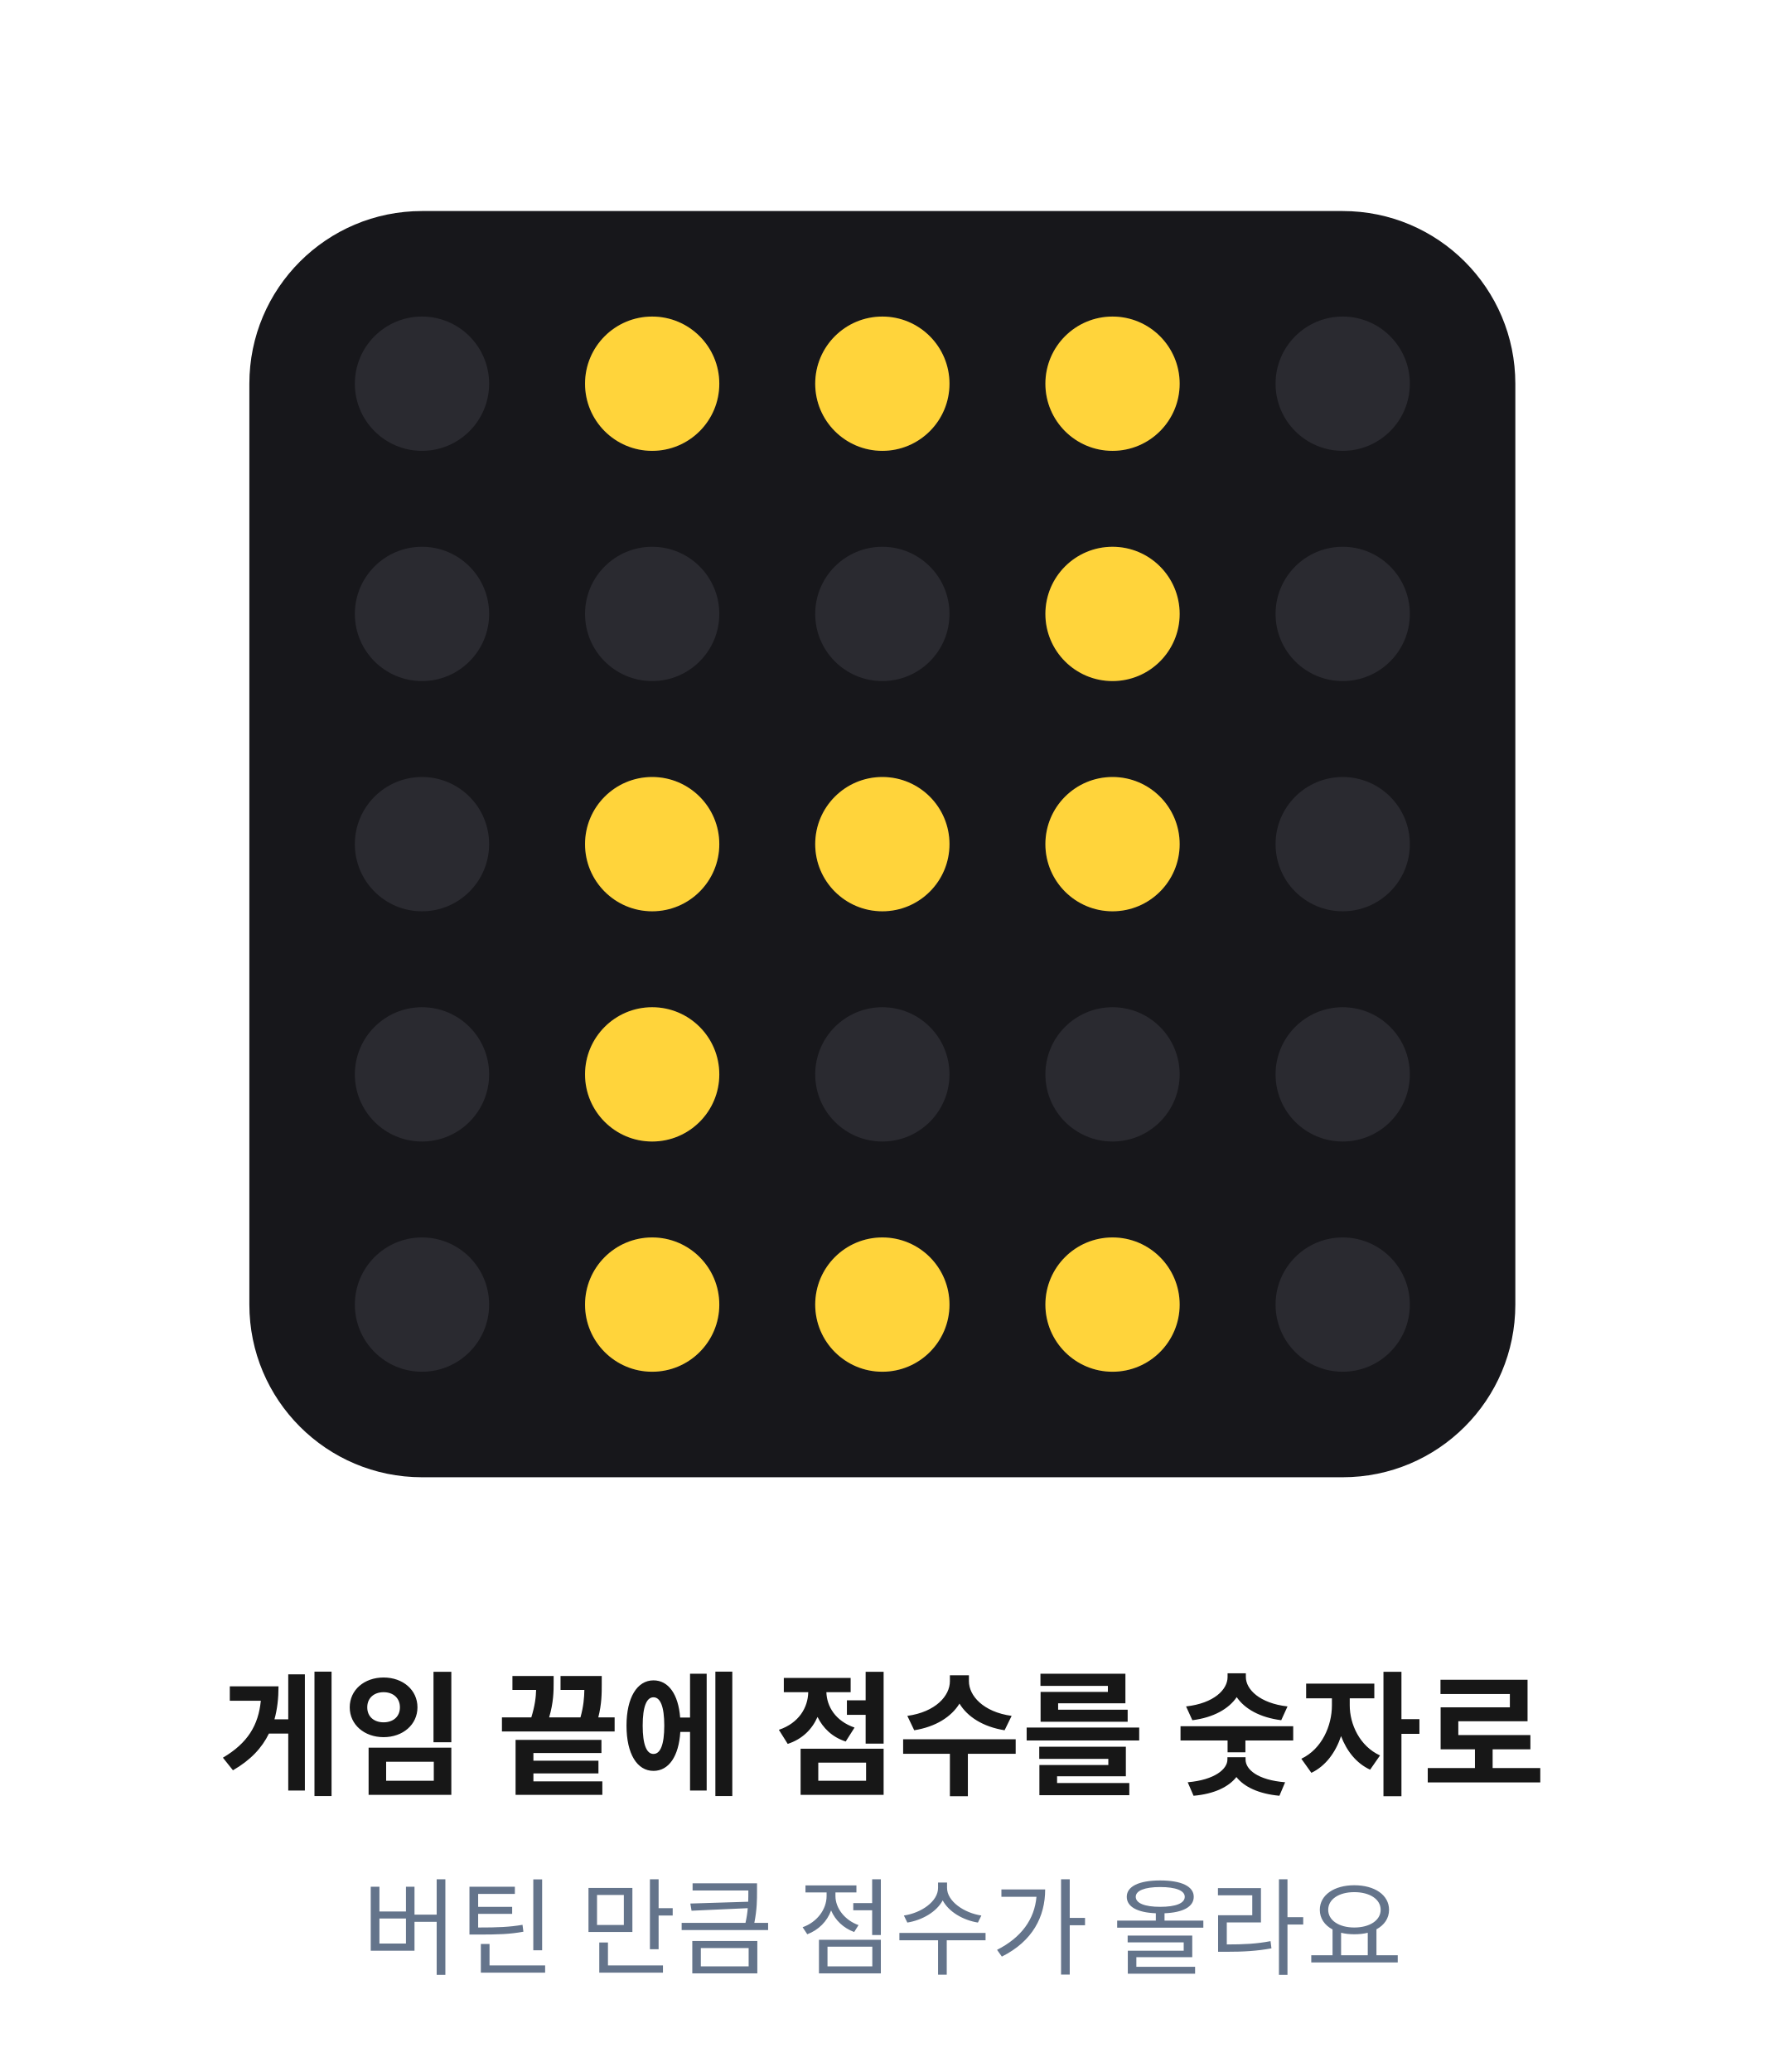
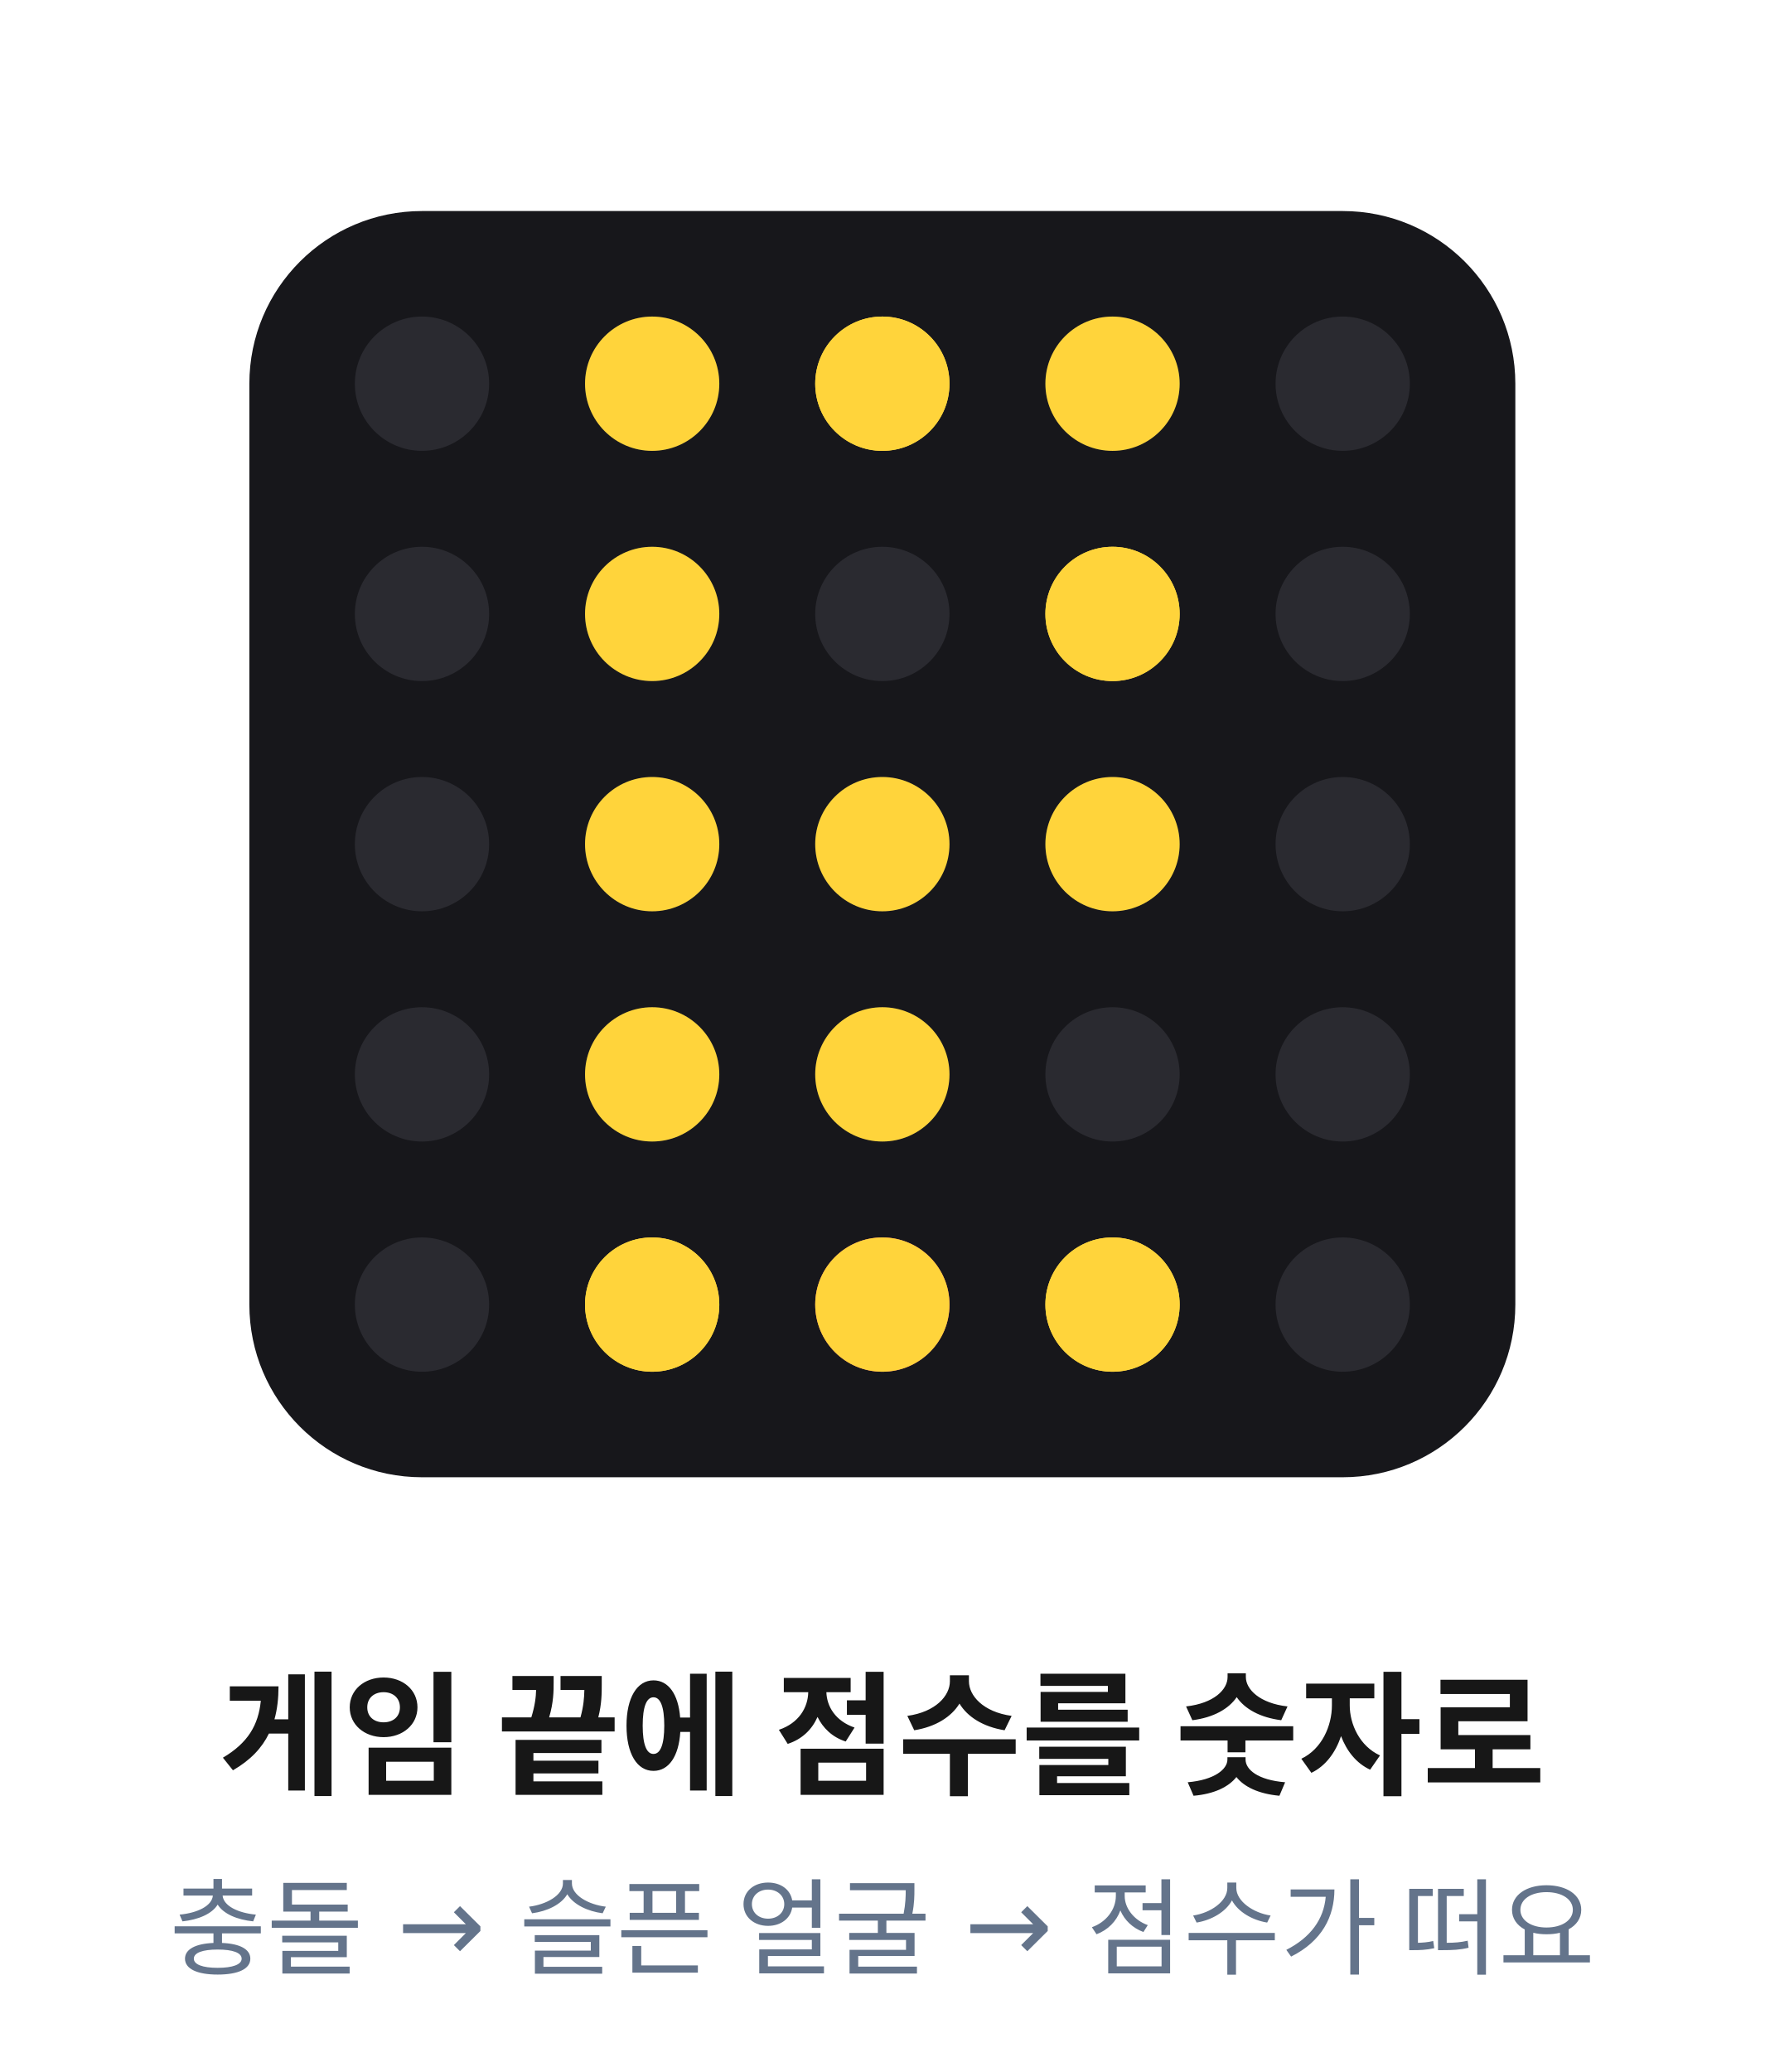
<svg xmlns="http://www.w3.org/2000/svg" viewBox="0 0 184 216" font-family="'Noto Sans KR','Malgun Gothic','Apple SD Gothic Neo',sans-serif">
  <rect x="26" y="22" width="132" height="132" rx="18" fill="#17171b" />
  <g fill="#2a2a30">
    <circle cx="44" cy="40" r="7" />
    <circle cx="68" cy="40" r="7" />
    <circle cx="92" cy="40" r="7" />
    <circle cx="116" cy="40" r="7" />
    <circle cx="140" cy="40" r="7" />
    <circle cx="44" cy="64" r="7" />
    <circle cx="68" cy="64" r="7" />
    <circle cx="92" cy="64" r="7" />
    <circle cx="116" cy="64" r="7" />
    <circle cx="140" cy="64" r="7" />
    <circle cx="44" cy="88" r="7" />
    <circle cx="68" cy="88" r="7" />
    <circle cx="92" cy="88" r="7" />
    <circle cx="116" cy="88" r="7" />
    <circle cx="140" cy="88" r="7" />
    <circle cx="44" cy="112" r="7" />
    <circle cx="68" cy="112" r="7" />
    <circle cx="92" cy="112" r="7" />
    <circle cx="116" cy="112" r="7" />
    <circle cx="140" cy="112" r="7" />
    <circle cx="44" cy="136" r="7" />
    <circle cx="68" cy="136" r="7" />
    <circle cx="92" cy="136" r="7" />
    <circle cx="116" cy="136" r="7" />
    <circle cx="140" cy="136" r="7" />
  </g>
+   <circle cx="92" cy="136" r="7" fill="#ff6b6b">
+     <animate attributeName="opacity" dur="3s" repeatCount="indefinite" calcMode="discrete" values="1;0" keyTimes="0;0.42" />
+   </circle>
+   <circle cx="92" cy="40" r="7" fill="#ffd43b">
+     <animate attributeName="cy" dur="3s" repeatCount="indefinite" calcMode="discrete" values="40;64;88;112;136" keyTimes="0;0.1;0.2;0.3;0.4" />
+     <animate attributeName="opacity" dur="3s" repeatCount="indefinite" calcMode="discrete" values="1;0" keyTimes="0;0.42" />
+   </circle>
  <g fill="#ffd43b">
+     <animate attributeName="opacity" dur="3s" repeatCount="indefinite" calcMode="discrete" values="0;1;0" keyTimes="0;0.44;0.66" />
+     <circle cx="68" cy="64" r="7" />
+     <circle cx="116" cy="64" r="7" />
+     <circle cx="68" cy="136" r="7" />
+     <circle cx="92" cy="112" r="7" />
+     <circle cx="116" cy="136" r="7" />
+   </g>
+   <g fill="#ffd43b">
+     <animate attributeName="opacity" dur="3s" repeatCount="indefinite" calcMode="discrete" values="0;1" keyTimes="0;0.7" />
    <circle cx="68" cy="40" r="7" />
    <circle cx="92" cy="40" r="7" />
    <circle cx="116" cy="40" r="7" />
    <circle cx="116" cy="64" r="7" />
    <circle cx="68" cy="88" r="7" />
    <circle cx="92" cy="88" r="7" />
    <circle cx="116" cy="88" r="7" />
    <circle cx="68" cy="112" r="7" />
    <circle cx="68" cy="136" r="7" />
    <circle cx="92" cy="136" r="7" />
    <circle cx="116" cy="136" r="7" />
  </g>
  <text x="92" y="186" text-anchor="middle" font-size="14" font-weight="700" fill="#171717">게임 끝에 점수를 숫자로</text>
-   <text x="92" y="205" text-anchor="middle" font-size="11" fill="#64748b">버틴 만큼 점수가 올라요</text>
+   <text x="92" y="205" text-anchor="middle" font-size="11" fill="#64748b">충돌 → 슬픈 얼굴 → 점수가 떠요</text>
</svg>
